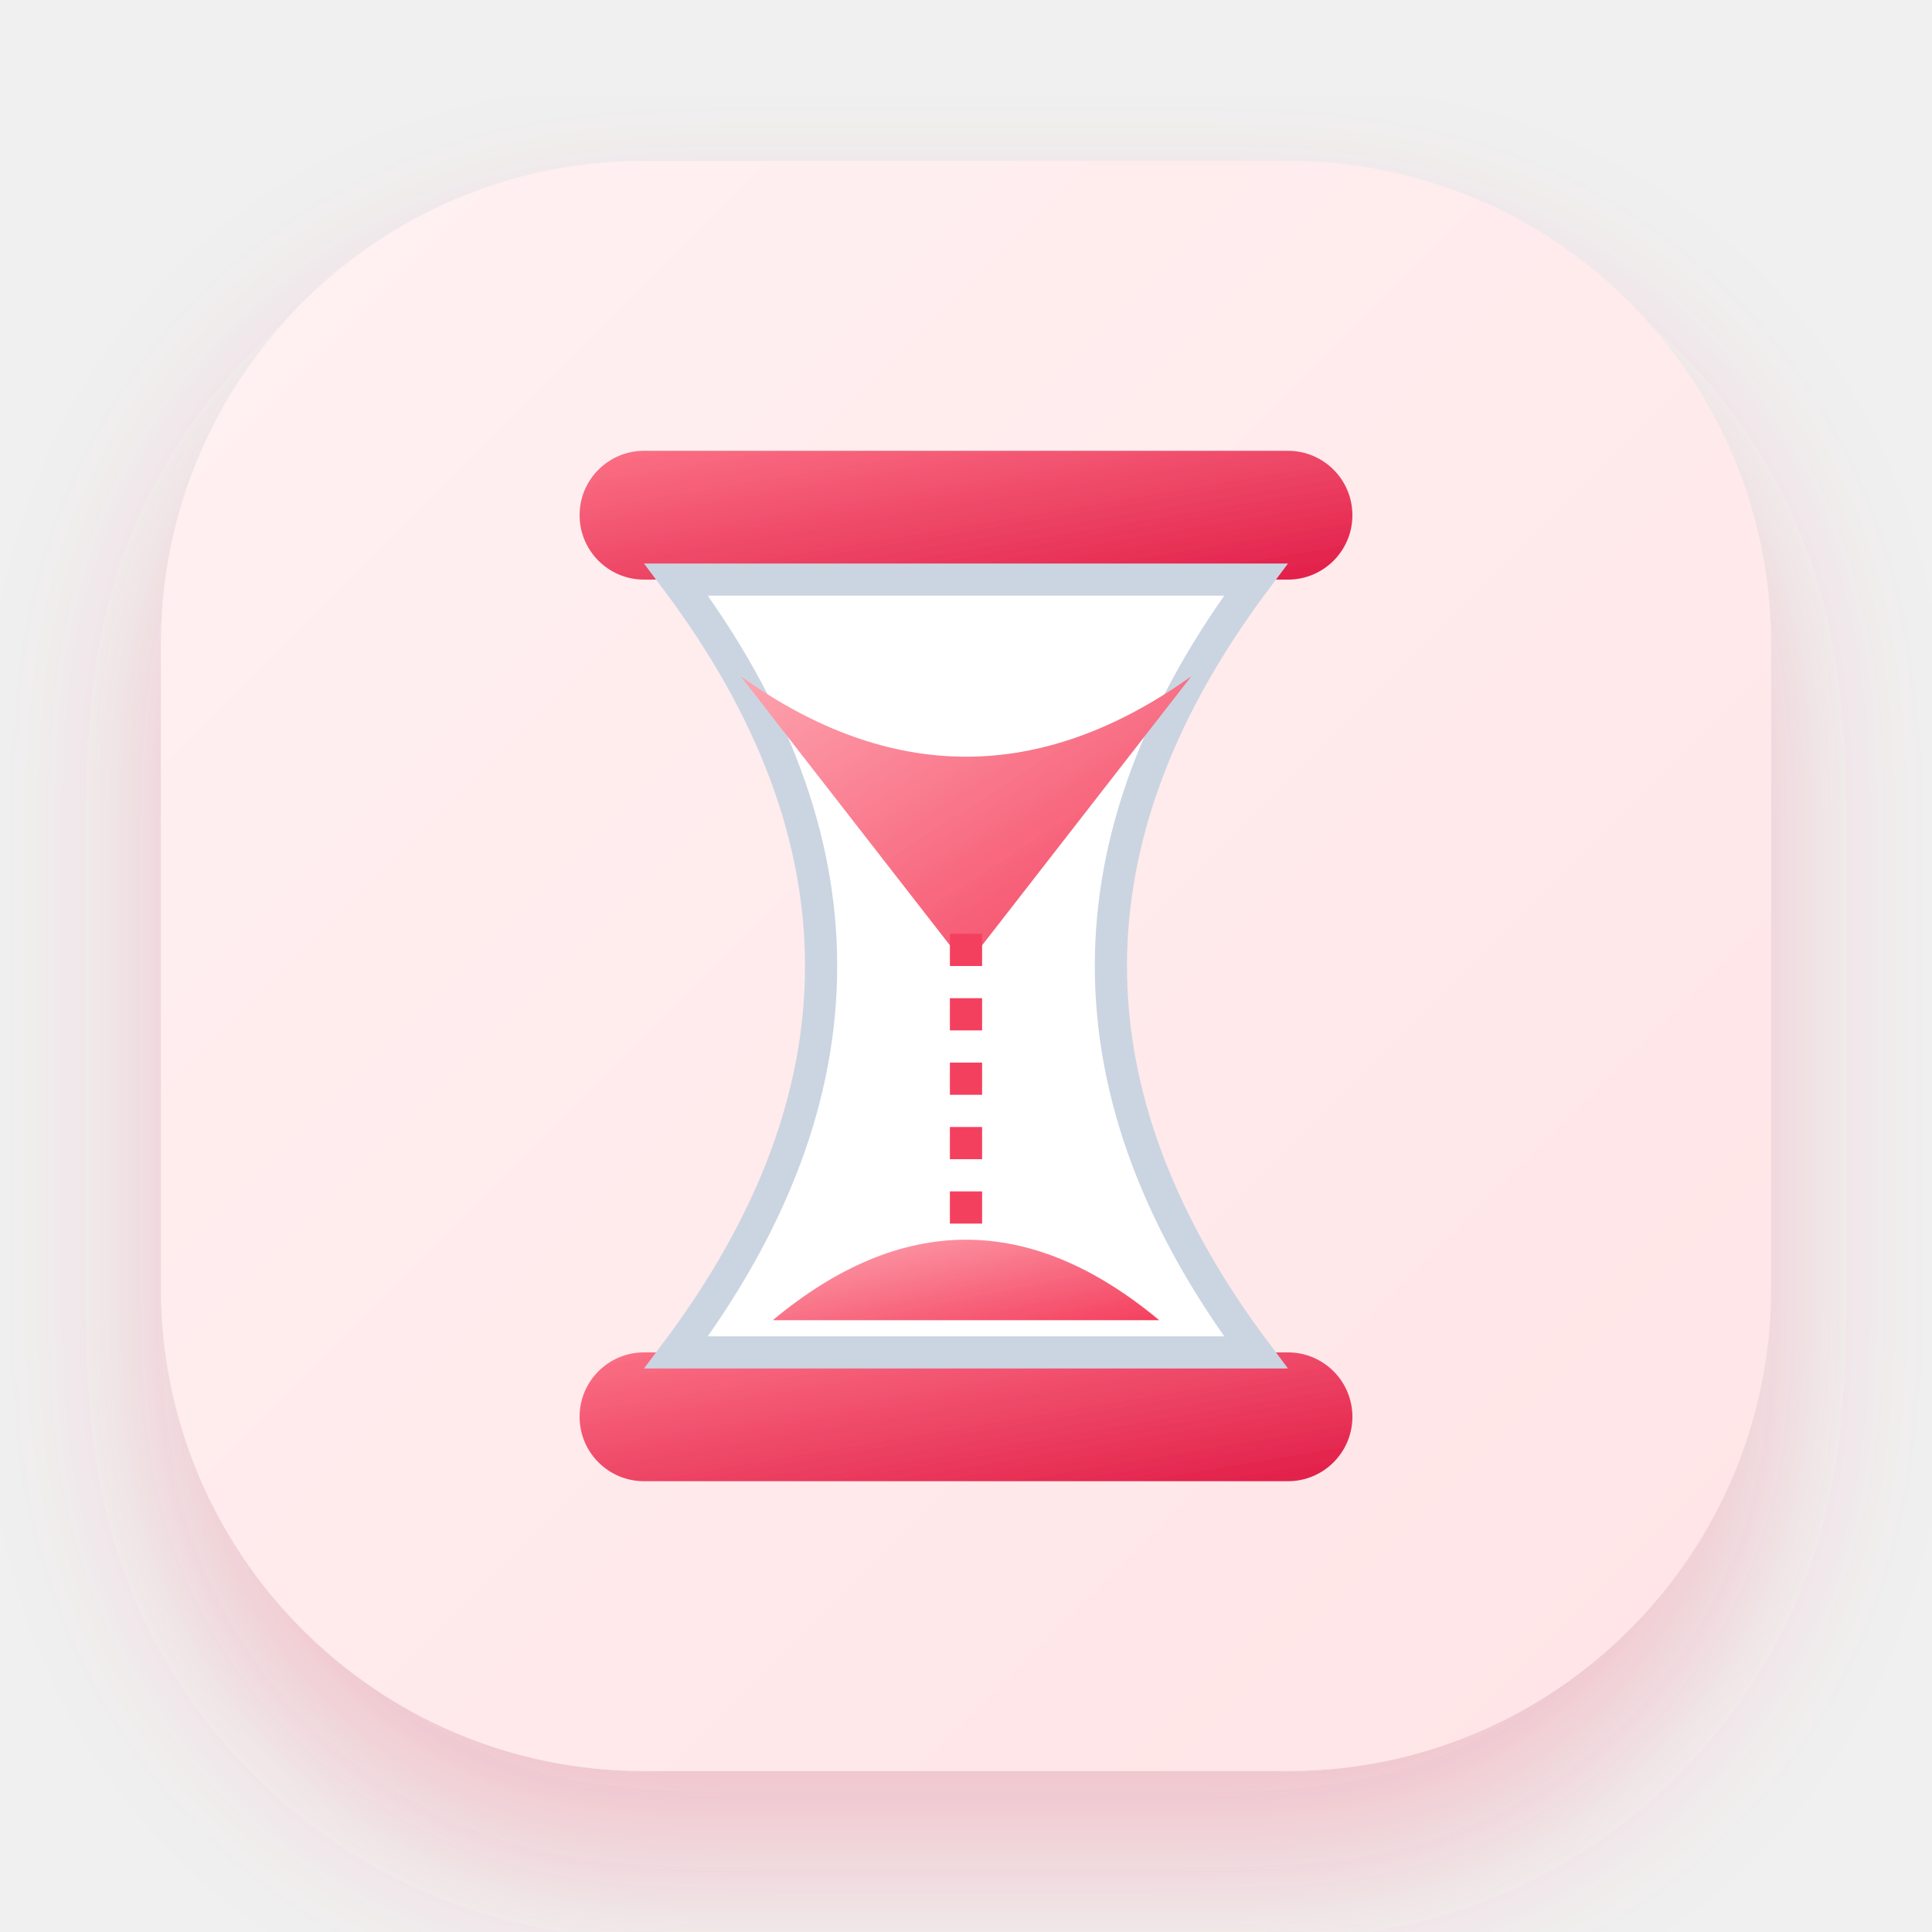
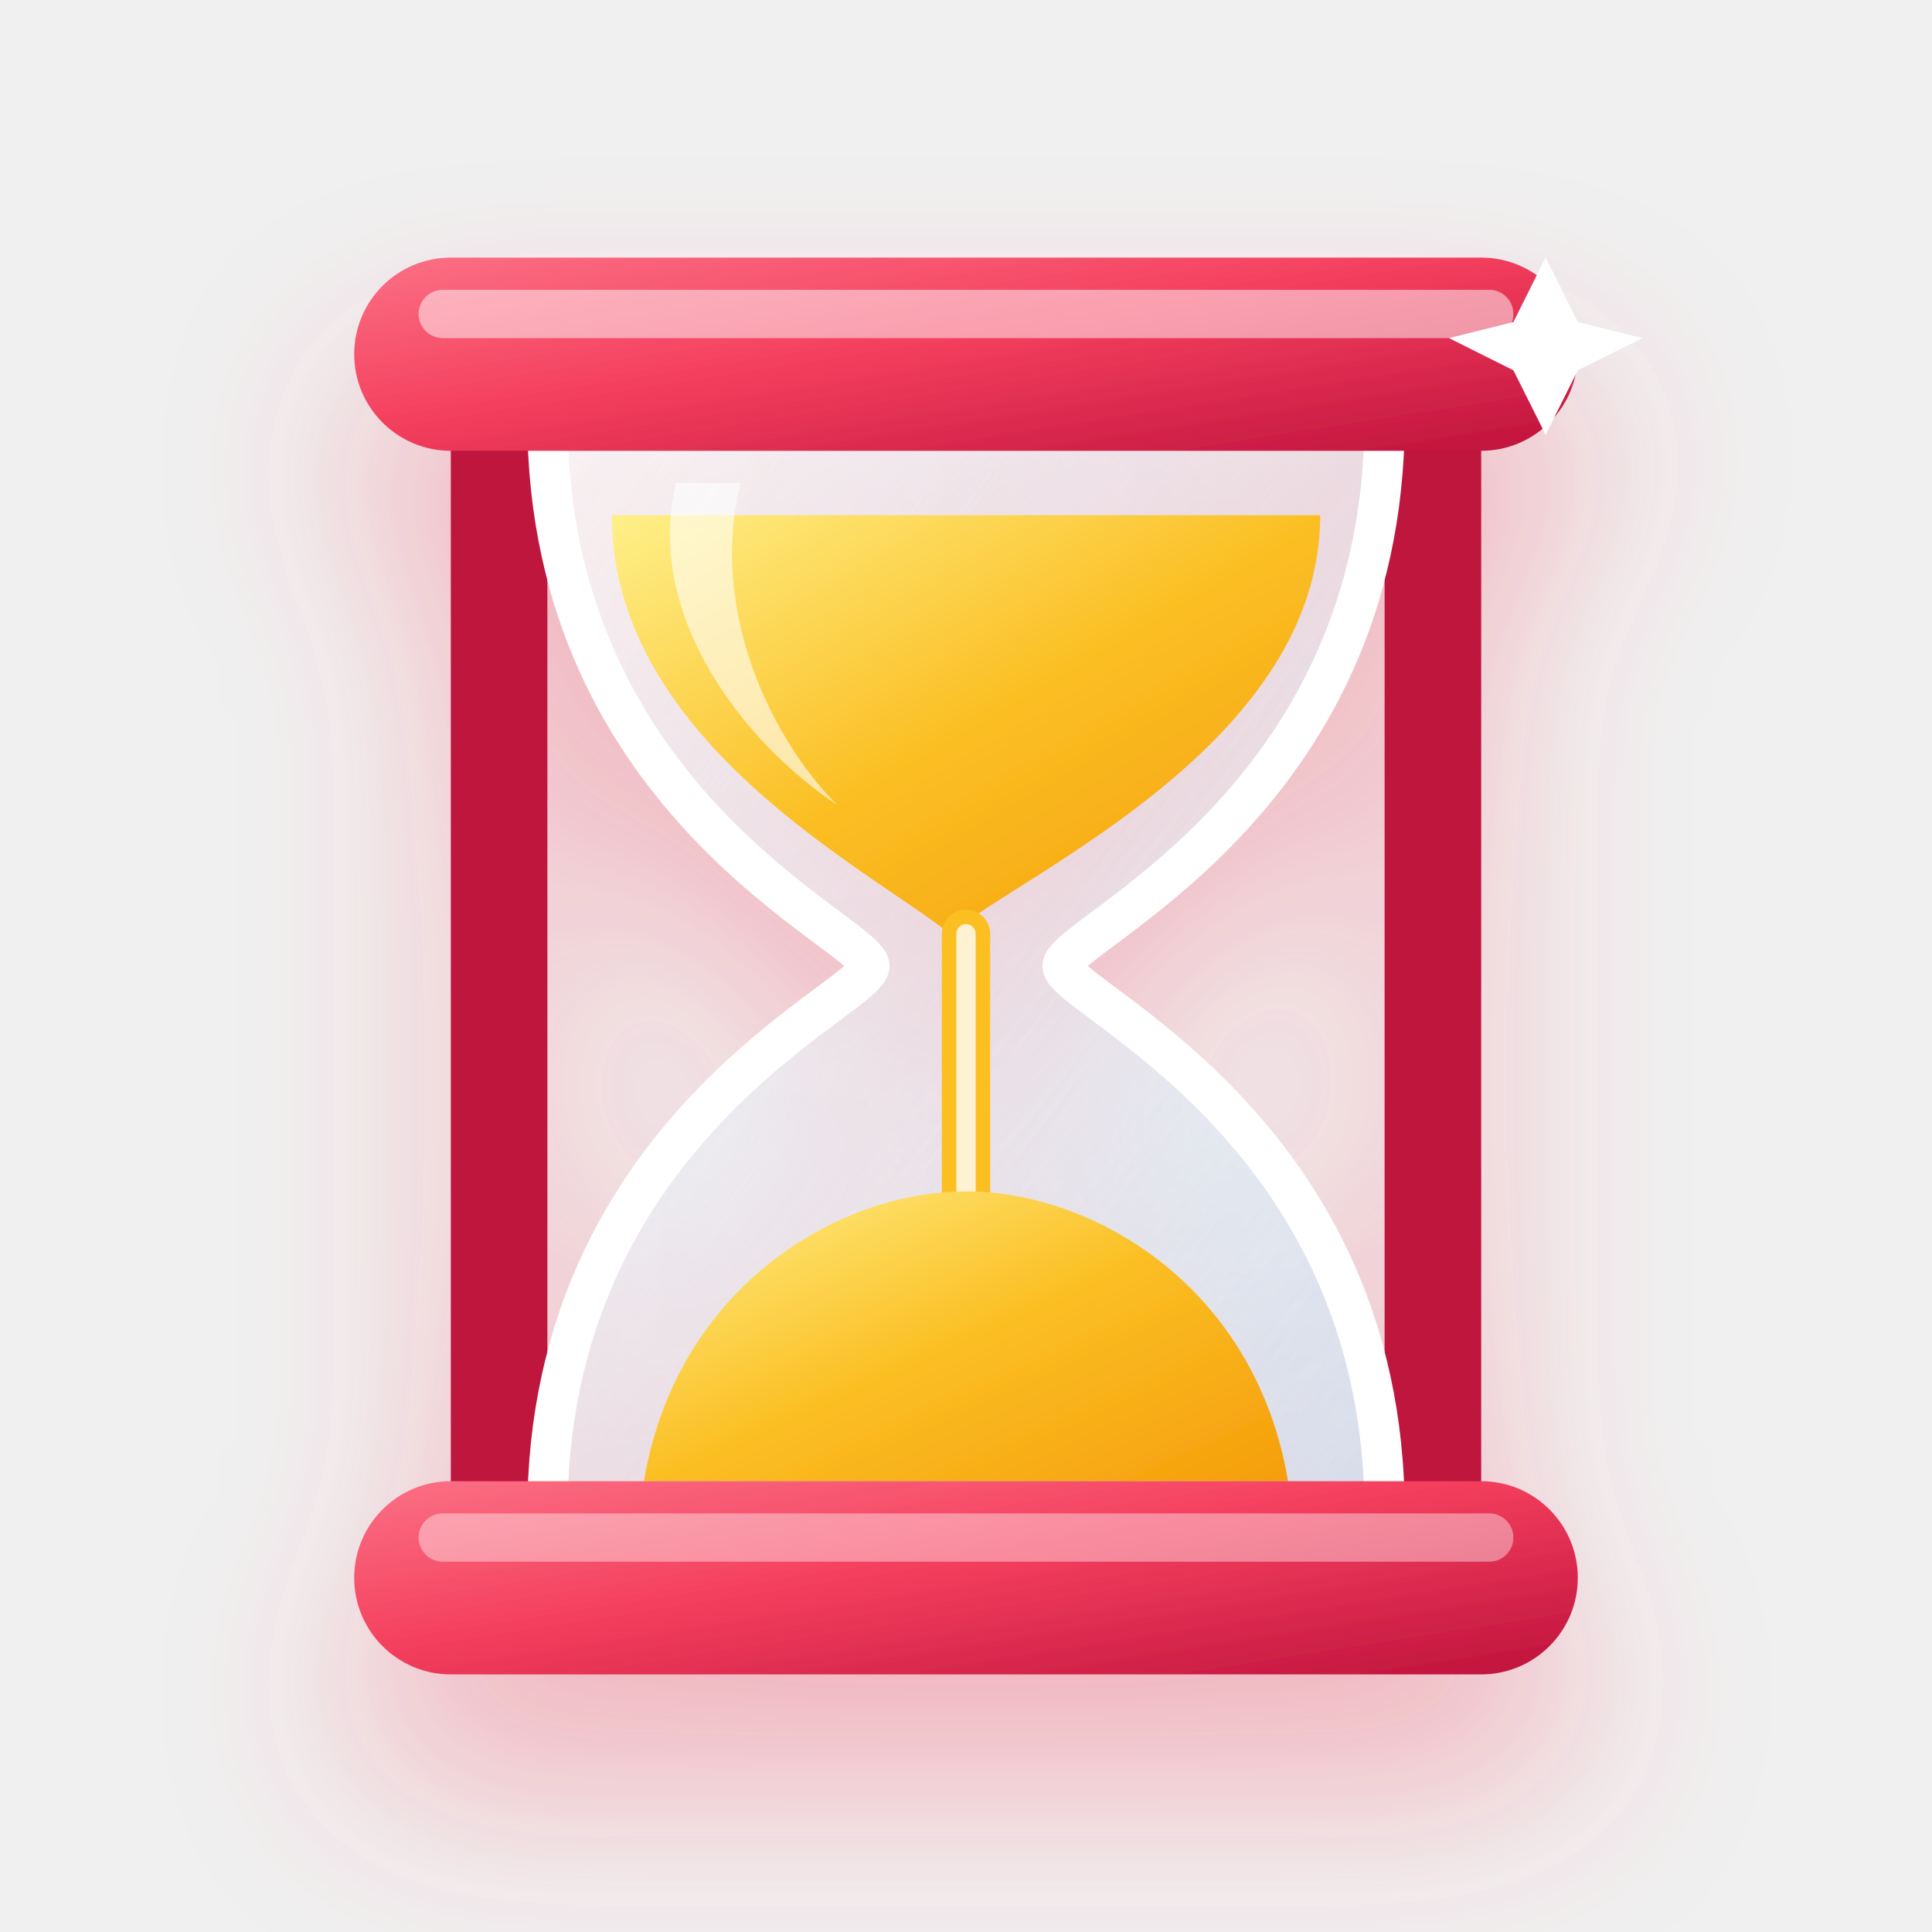
<svg xmlns="http://www.w3.org/2000/svg" viewBox="0 0 120 120" width="100%" height="100%">
  <defs>
    <filter id="hg-shadow" x="-20%" y="-20%" width="150%" height="150%">
-       <feDropShadow dx="0" dy="6" stdDeviation="5" flood-color="#f43f5e" flood-opacity="0.25" />
+       <feDropShadow dx="0" dy="7" stdDeviation="6" flood-color="#f43f5e" flood-opacity="0.35" />
    </filter>
-     <linearGradient id="bg-bubble-pink" x1="0%" y1="0%" x2="100%" y2="100%">
-       <stop offset="0%" stop-color="#fff1f2" />
-       <stop offset="100%" stop-color="#ffe4e6" />
+     <linearGradient id="hg-wood-top" x1="0%" y1="0%" x2="100%" y2="100%">
+       <stop offset="0%" stop-color="#fb7185" />
+       <stop offset="45%" stop-color="#f43f5e" />
+       <stop offset="100%" stop-color="#be123c" />
    </linearGradient>
-     <linearGradient id="hg-wood" x1="0%" y1="0%" x2="100%" y2="100%">
-       <stop offset="0%" stop-color="#fb7185" />
-       <stop offset="100%" stop-color="#e11d48" />
+     <linearGradient id="hg-sand" x1="0%" y1="0%" x2="100%" y2="100%">
+       <stop offset="0%" stop-color="#fef08a" />
+       <stop offset="50%" stop-color="#fbbf24" />
+       <stop offset="100%" stop-color="#f59e0b" />
    </linearGradient>
-     <linearGradient id="sand-pink" x1="0%" y1="0%" x2="100%" y2="100%">
-       <stop offset="0%" stop-color="#fda4af" />
-       <stop offset="100%" stop-color="#f43f5e" />
+     <linearGradient id="hg-glass" x1="0%" y1="0%" x2="100%" y2="100%">
+       <stop offset="0%" stop-color="#ffffff" stop-opacity="0.7" />
+       <stop offset="50%" stop-color="#e0f2fe" stop-opacity="0.3" />
+       <stop offset="100%" stop-color="#bae6fd" stop-opacity="0.5" />
    </linearGradient>
  </defs>
  <g filter="url(#hg-shadow)">
-     <rect x="10" y="10" width="100" height="100" rx="30" fill="url(#bg-bubble-pink)" />
-     <rect x="36" y="28" width="48" height="8" rx="4" fill="url(#hg-wood)" />
-     <rect x="36" y="84" width="48" height="8" rx="4" fill="url(#hg-wood)" />
-     <path d="M42 36 Q60 60 42 84 H78 Q60 60 78 36 Z" fill="#ffffff" stroke="#cbd5e1" stroke-width="2" />
-     <path d="M46 42 Q60 52 74 42 L60 60 Z" fill="url(#sand-pink)" />
-     <line x1="60" y1="58" x2="60" y2="76" stroke="#f43f5e" stroke-width="2" stroke-dasharray="2,2" />
-     <path d="M48 82 Q60 72 72 82 Z" fill="url(#sand-pink)" />
+     <rect x="28" y="24" width="6" height="72" rx="3" fill="#be123c" />
+     <rect x="86" y="24" width="6" height="72" rx="3" fill="#be123c" />
+     <path d="M34 26 C34 50 54 58 54 60 C54 62 34 70 34 94 H86 C86 70 66 62 66 60 C66 58 86 50 86 26 Z" fill="url(#hg-glass)" stroke="#ffffff" stroke-width="2.5" />
+     <path d="M38 32 C38 46 54 54 59 58 C64 54 82 46 82 32 Z" fill="url(#hg-sand)" />
+     <line x1="60" y1="58" x2="60" y2="78" stroke="#fbbf24" stroke-width="3" stroke-linecap="round" />
+     <line x1="60" y1="58" x2="60" y2="78" stroke="#ffffff" stroke-width="1.2" stroke-linecap="round" opacity="0.8" />
+     <path d="M40 92 C42 80 52 74 60 74 C68 74 78 80 80 92 Z" fill="url(#hg-sand)" />
+     <rect x="22" y="16" width="76" height="12" rx="6" fill="url(#hg-wood-top)" />
+     <rect x="26" y="18" width="68" height="3" rx="1.5" fill="#ffffff" opacity="0.5" />
+     <rect x="22" y="92" width="76" height="12" rx="6" fill="url(#hg-wood-top)" />
+     <rect x="26" y="94" width="68" height="3" rx="1.5" fill="#ffffff" opacity="0.4" />
+     <path d="M42 30 C40 38 46 46 52 50 C48 46 44 38 46 30 Z" fill="#ffffff" opacity="0.6" />
+     <polygon points="96,16 98,20 102,21 98,23 96,27 94,23 90,21 94,20" fill="#ffffff" />
  </g>
</svg>
